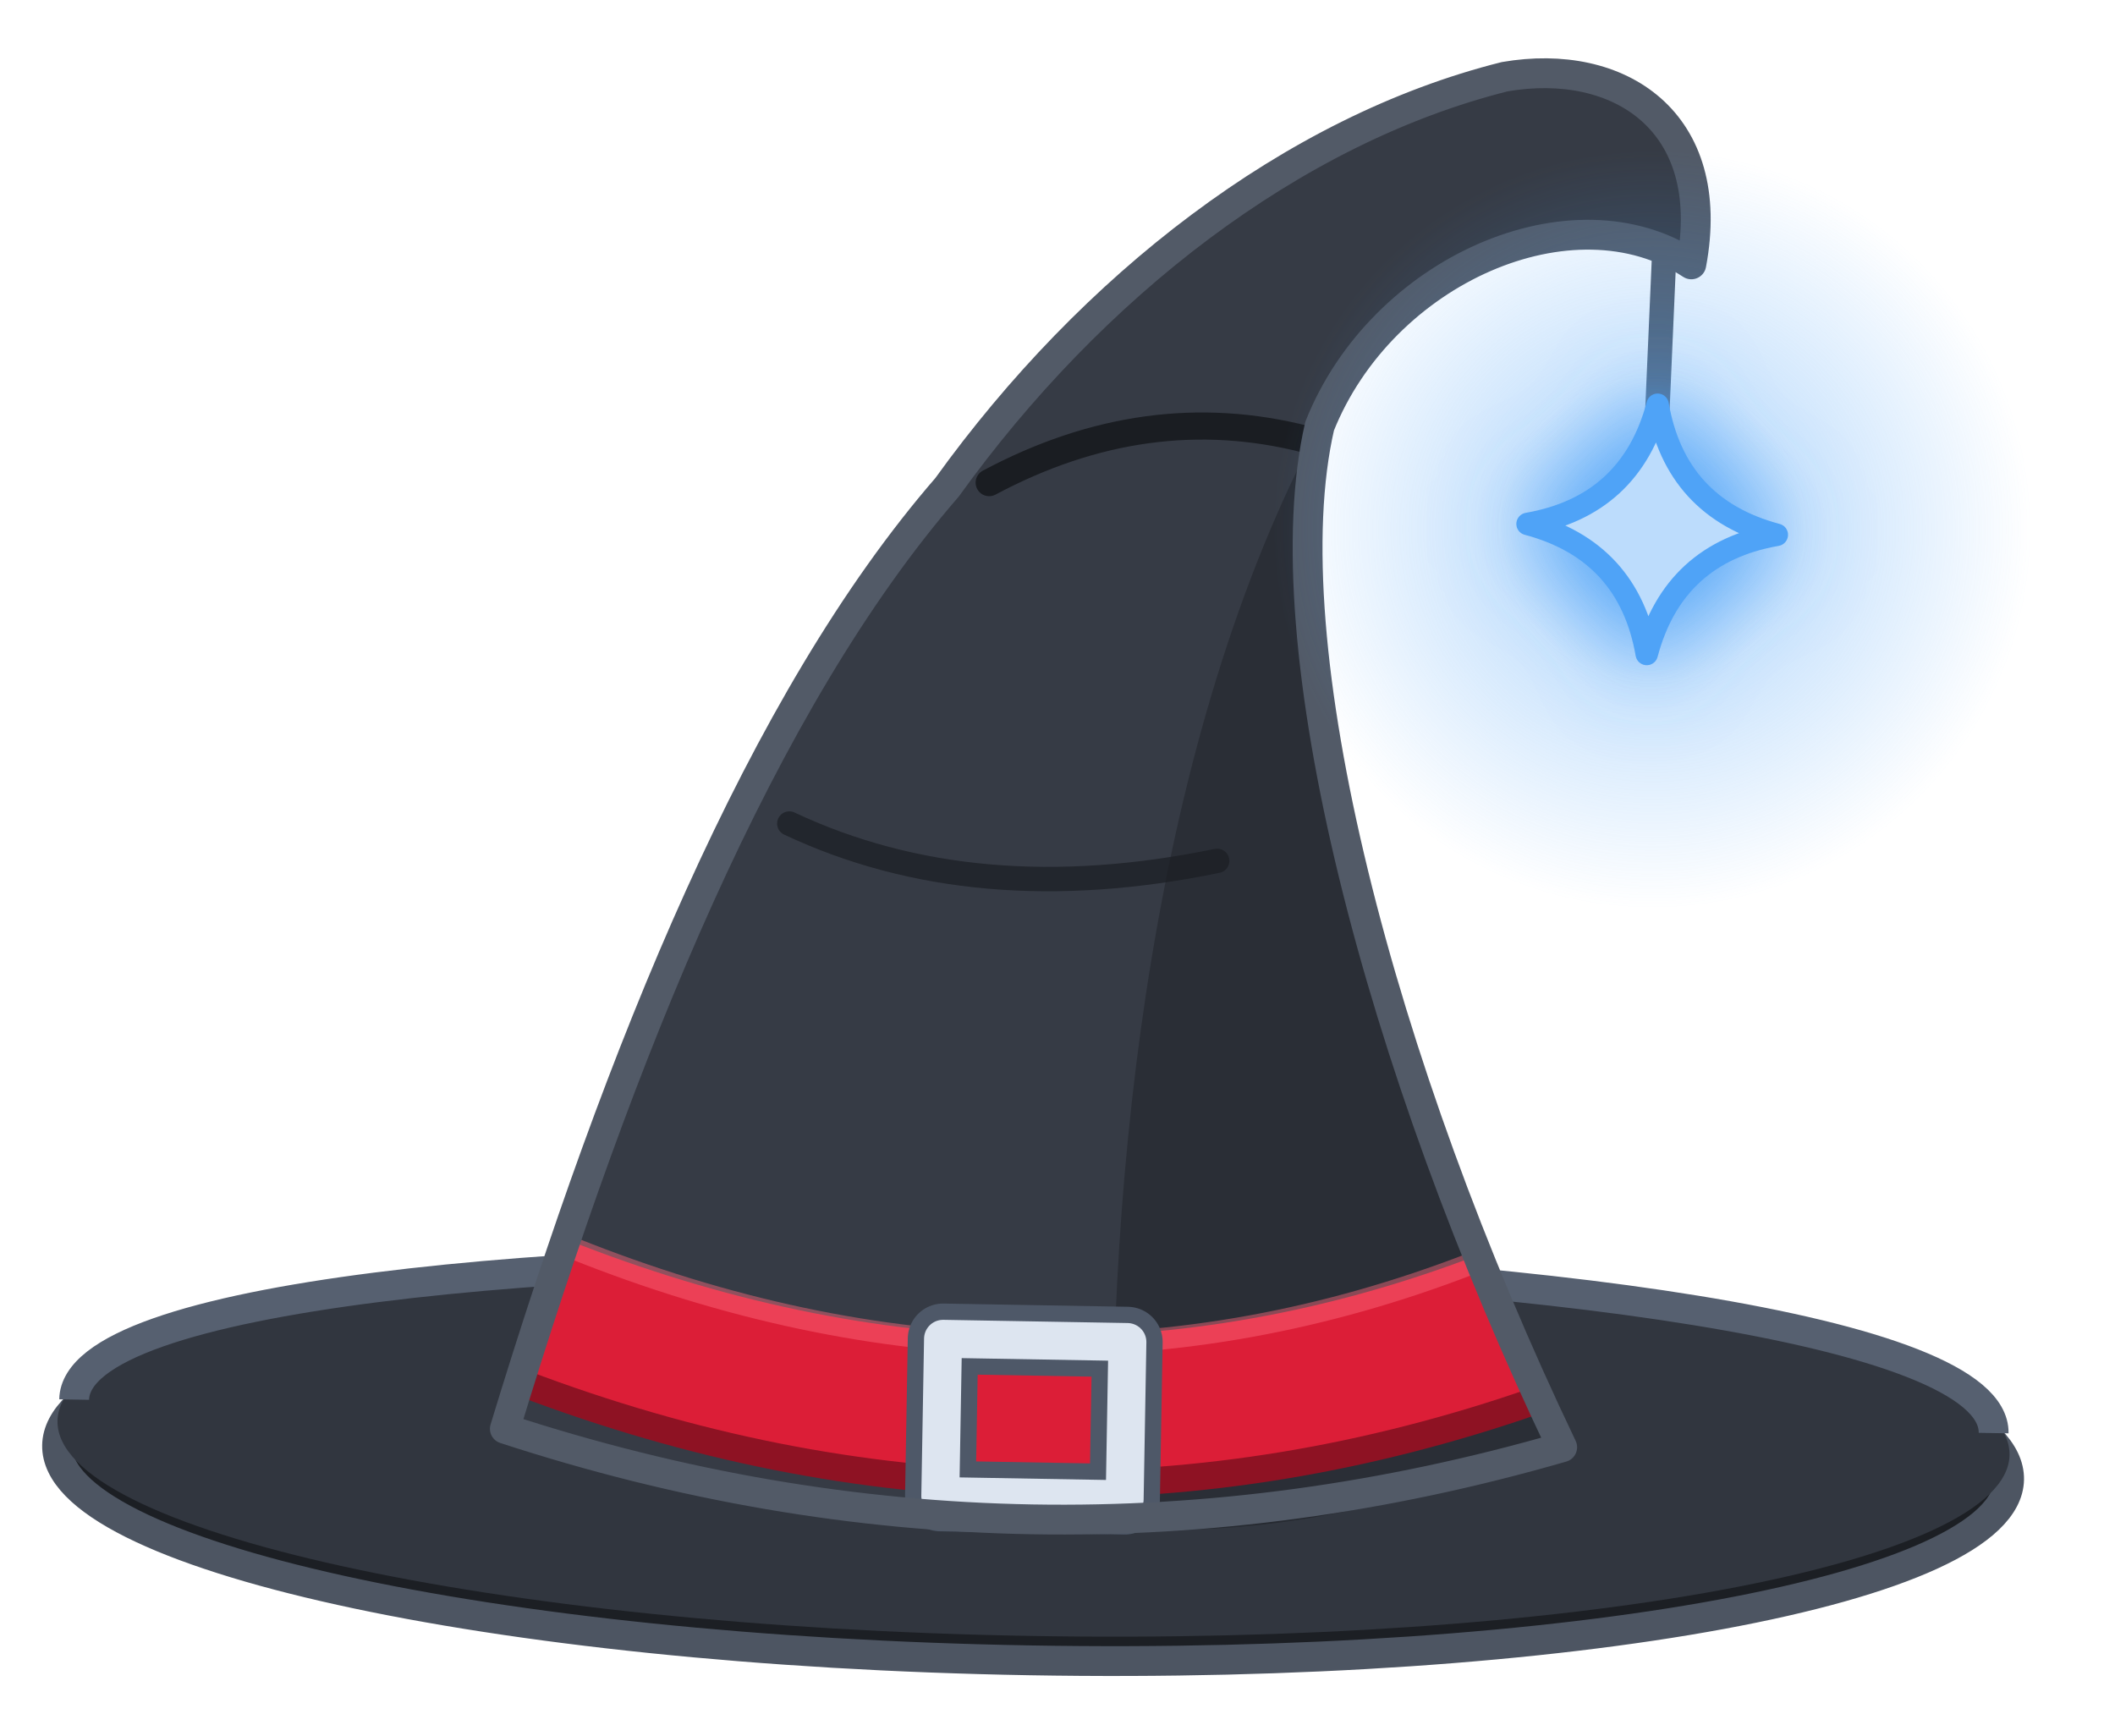
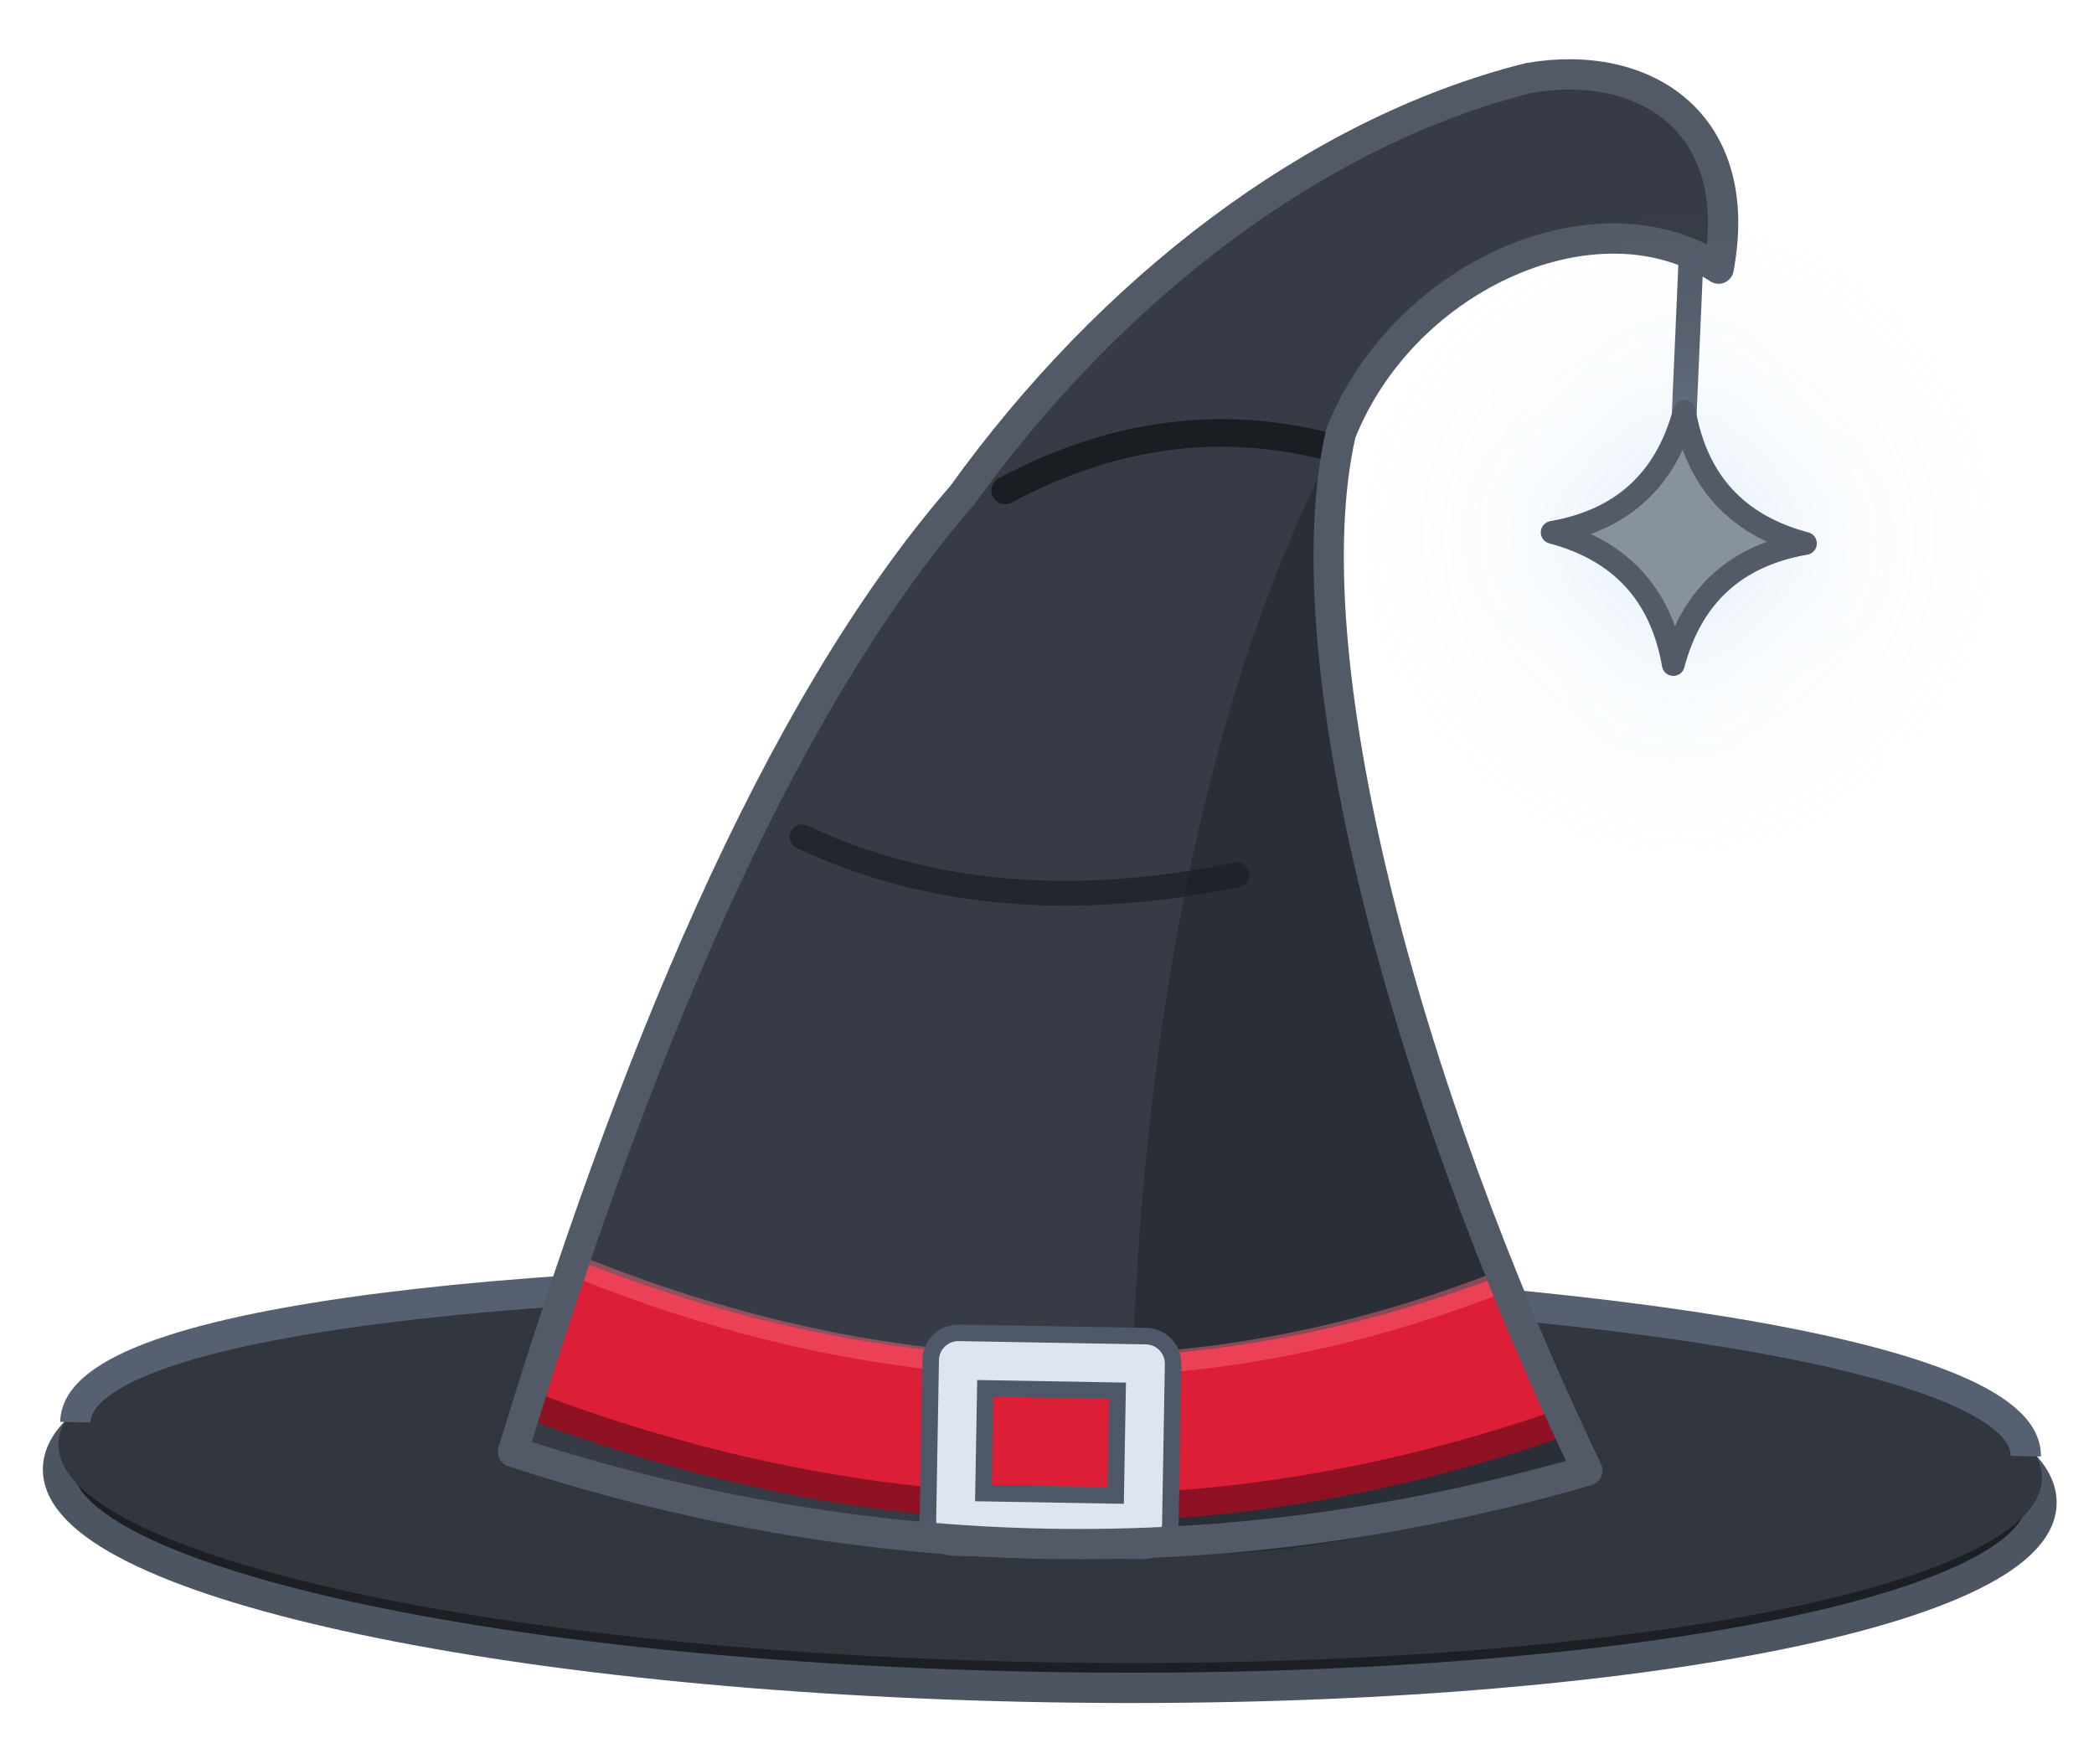
- <svg xmlns="http://www.w3.org/2000/svg" width="78" height="64" viewBox="20 3 78 64">
+ <svg xmlns="http://www.w3.org/2000/svg" width="76" height="64" viewBox="20 3 76 64">
  <defs>
    <radialGradient id="wr0">
-       <stop offset="0" stop-color="#4FA3F7" stop-opacity="0.75" />
-       <stop offset="0.4" stop-color="#4FA3F7" stop-opacity="0.3" />
-       <stop offset="1" stop-color="#4FA3F7" stop-opacity="0" />
+       <stop offset="0" stop-color="#BED6F0" stop-opacity="0.75" />
+       <stop offset="0.4" stop-color="#BED6F0" stop-opacity="0.3" />
+       <stop offset="1" stop-color="#BED6F0" stop-opacity="0" />
    </radialGradient>
    <filter id="wg1" x="-100%" y="-100%" width="300%" height="300%">
      <feGaussianBlur in="SourceAlpha" stdDeviation="1.8" result="b" />
-       <feFlood flood-color="#4FA3F7" flood-opacity="1" />
+       <feFlood flood-color="#BED6F0" flood-opacity="0.28" />
      <feComposite in2="b" operator="in" />
      <feMerge>
        <feMergeNode />
        <feMergeNode in="SourceGraphic" />
      </feMerge>
    </filter>
  </defs>
  <g transform="translate(60 110) rotate(-2 0 0) scale(1 1) translate(-60 -110) translate(0 0)">
    <g transform="translate(0 -1) rotate(3 60 57) rotate(0 24 57)">
      <path d="M24 57.9C24 53.87 40.12 50.6 60 50.6C79.88 50.6 96 53.87 96 57.9C96 61.93 79.88 65.2 60 65.2C40.12 65.2 24 61.93 24 57.9Z" fill="#1C1F24" stroke="#4D5562" stroke-width="1.1" />
      <path d="M24 57C24 52.97 40.12 49.7 60 49.7C79.88 49.7 96 52.97 96 57C96 61.03 79.88 64.3 60 64.3C40.12 64.3 24 61.03 24 57Z" fill="#31363F" />
      <path d="M24.6 56.2C24.6 48.5 95.4 48.5 95.4 56.2" fill="none" stroke="#566070" stroke-width="1.1" />
      <path d="M40.5 57C44.5 43 49.5 30 56.2 22C61.4 14.5 68.7 8.6 76.5 6.5C80.7 5.7 84.4 8 83.5 13.3C79.1 10.5 72.1 13.7 69.9 19.5C68.2 27.5 72.5 43 79.5 57Q60 63 40.5 57Z" fill="#363B45" />
      <path d="M69.9 19.5C68.2 27.5 72.5 43 79.5 57Q70 60.8 63 60.2C62.5 47 64 31 69.9 19.5Z" fill="#000000" opacity="0.22" />
      <path d="M57.75 21.8Q63.5 18.6 69.4 20" fill="none" stroke="#1A1D22" stroke-width="1" stroke-linecap="round" />
      <path d="M50.6 34.5Q57.5 37.6 66.4 35.6" fill="none" stroke="#1A1D22" stroke-width="0.9" stroke-linecap="round" opacity="0.7" />
      <path d="M42.7 50Q60 56.5 76.2 50L78.7 55.6Q60 62.4 40.9 55.6Z" fill="#DC1E37" />
      <path d="M42.9 50.3Q60 56.8 76 50.3" fill="none" stroke="#FF6B7D" stroke-width="0.8" opacity="0.45" />
      <path d="M41.1 55.3Q60 62.1 78.5 55.3" fill="none" stroke="#8E1223" stroke-width="1" />
      <path d="M56.6 53.4L63.4 53.4L63.4 59.2L56.6 59.2Z" fill="none" stroke="#4E5868" stroke-width="2.6" stroke-linejoin="round" />
      <path d="M56.6 53.4L63.4 53.4L63.4 59.2L56.6 59.2Z" fill="none" stroke="#DDE5F0" stroke-width="1.4" stroke-linejoin="round" />
      <path d="M40.5 57C44.5 43 49.5 30 56.2 22C61.4 14.5 68.7 8.6 76.5 6.5C80.7 5.7 84.4 8 83.5 13.3C79.1 10.5 72.1 13.7 69.9 19.5C68.2 27.5 72.5 43 79.5 57Q60 63 40.5 57Z" fill="none" stroke="#525A67" stroke-width="1.1" stroke-linejoin="round" />
      <g transform="translate(82.5 12.7) rotate(1.5 0 0)">
        <path d="M0 0L0 6.2" fill="none" stroke="#525A67" stroke-width="0.9" stroke-linecap="round" />
-         <ellipse cx="0" cy="10.4" rx="14" ry="14" fill="url(#wr0)" />
+         <ellipse cx="0" cy="10.4" rx="11.84" ry="11.84" fill="url(#wr0)" opacity="0.28" />
        <g transform="translate(0 10.4) rotate(0 0 0) scale(0.92 0.92)">
-           <path d="M0 -5Q0.9 -0.9 5 0Q0.9 0.9 0 5Q-0.9 0.9 -5 0Q-0.9 -0.9 0 -5Z" fill="#BCDCFC" stroke="#4FA3F7" stroke-width="0.9" stroke-linejoin="round" filter="url(#wg1)" />
+           <path d="M0 -5Q0.9 -0.9 5 0Q0.9 0.9 0 5Q-0.9 0.9 -5 0Q-0.9 -0.9 0 -5Z" fill="#88919E" stroke="#525A67" stroke-width="0.9" stroke-linejoin="round" filter="url(#wg1)" />
        </g>
      </g>
    </g>
  </g>
</svg>
